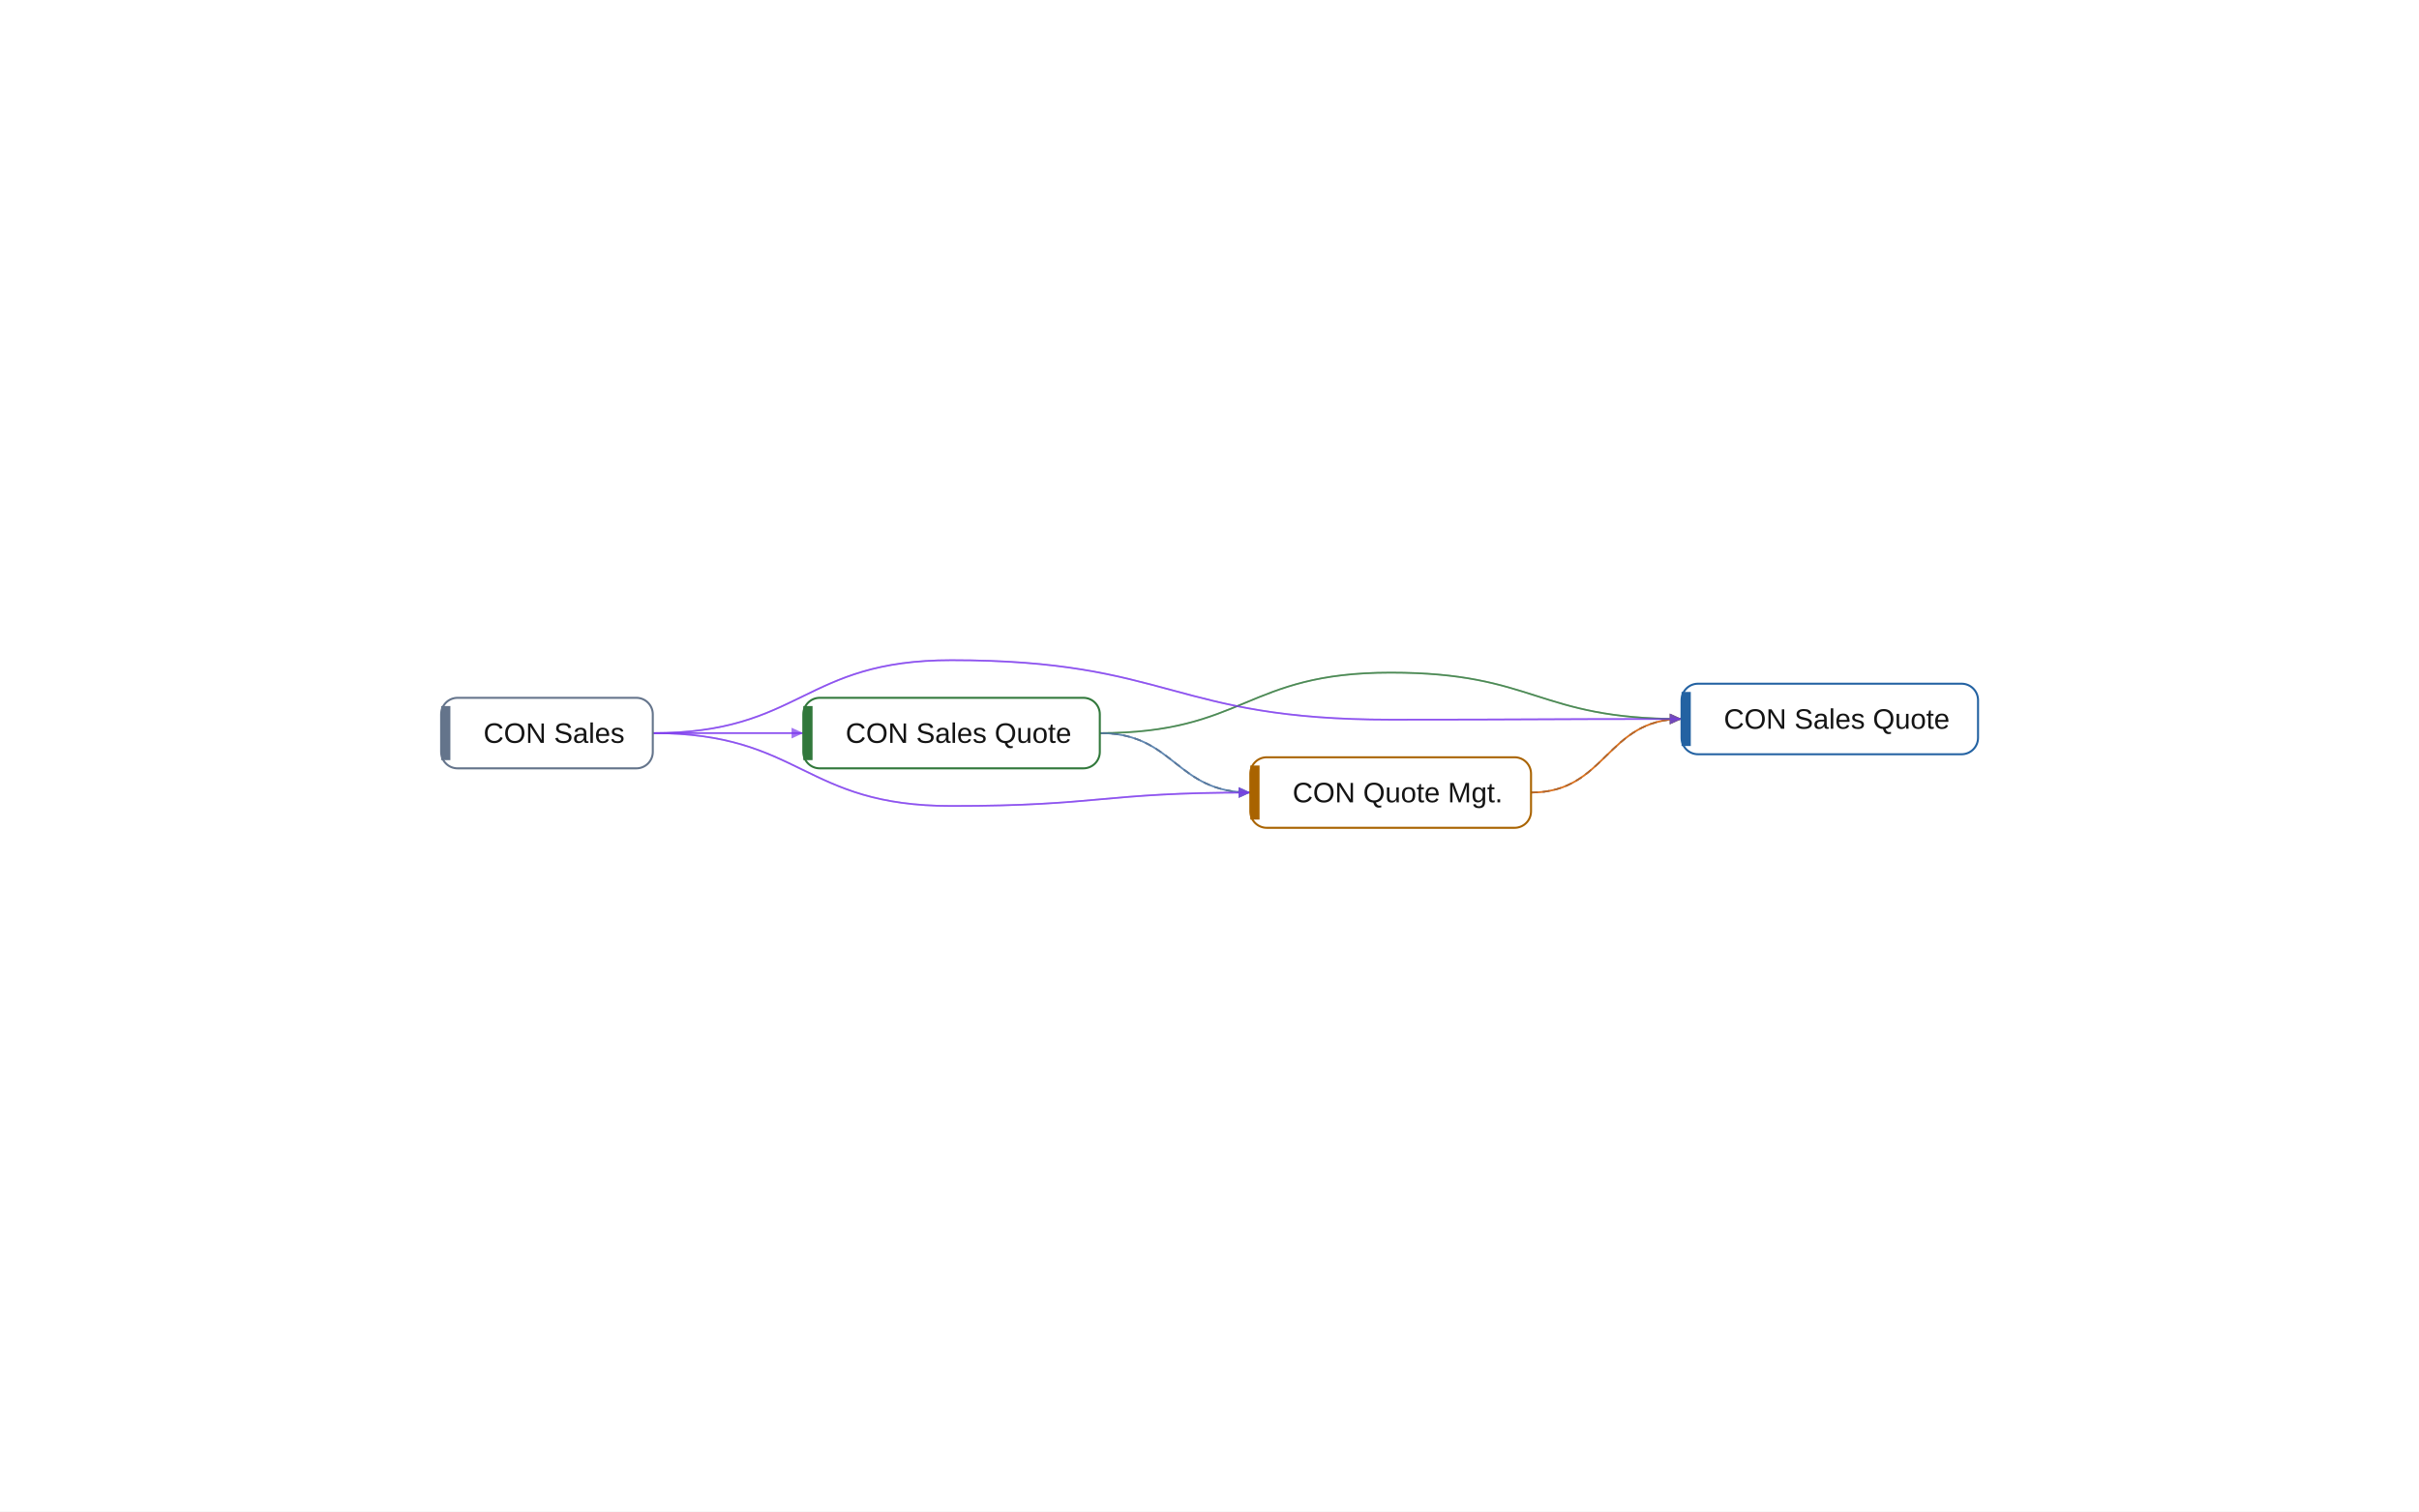
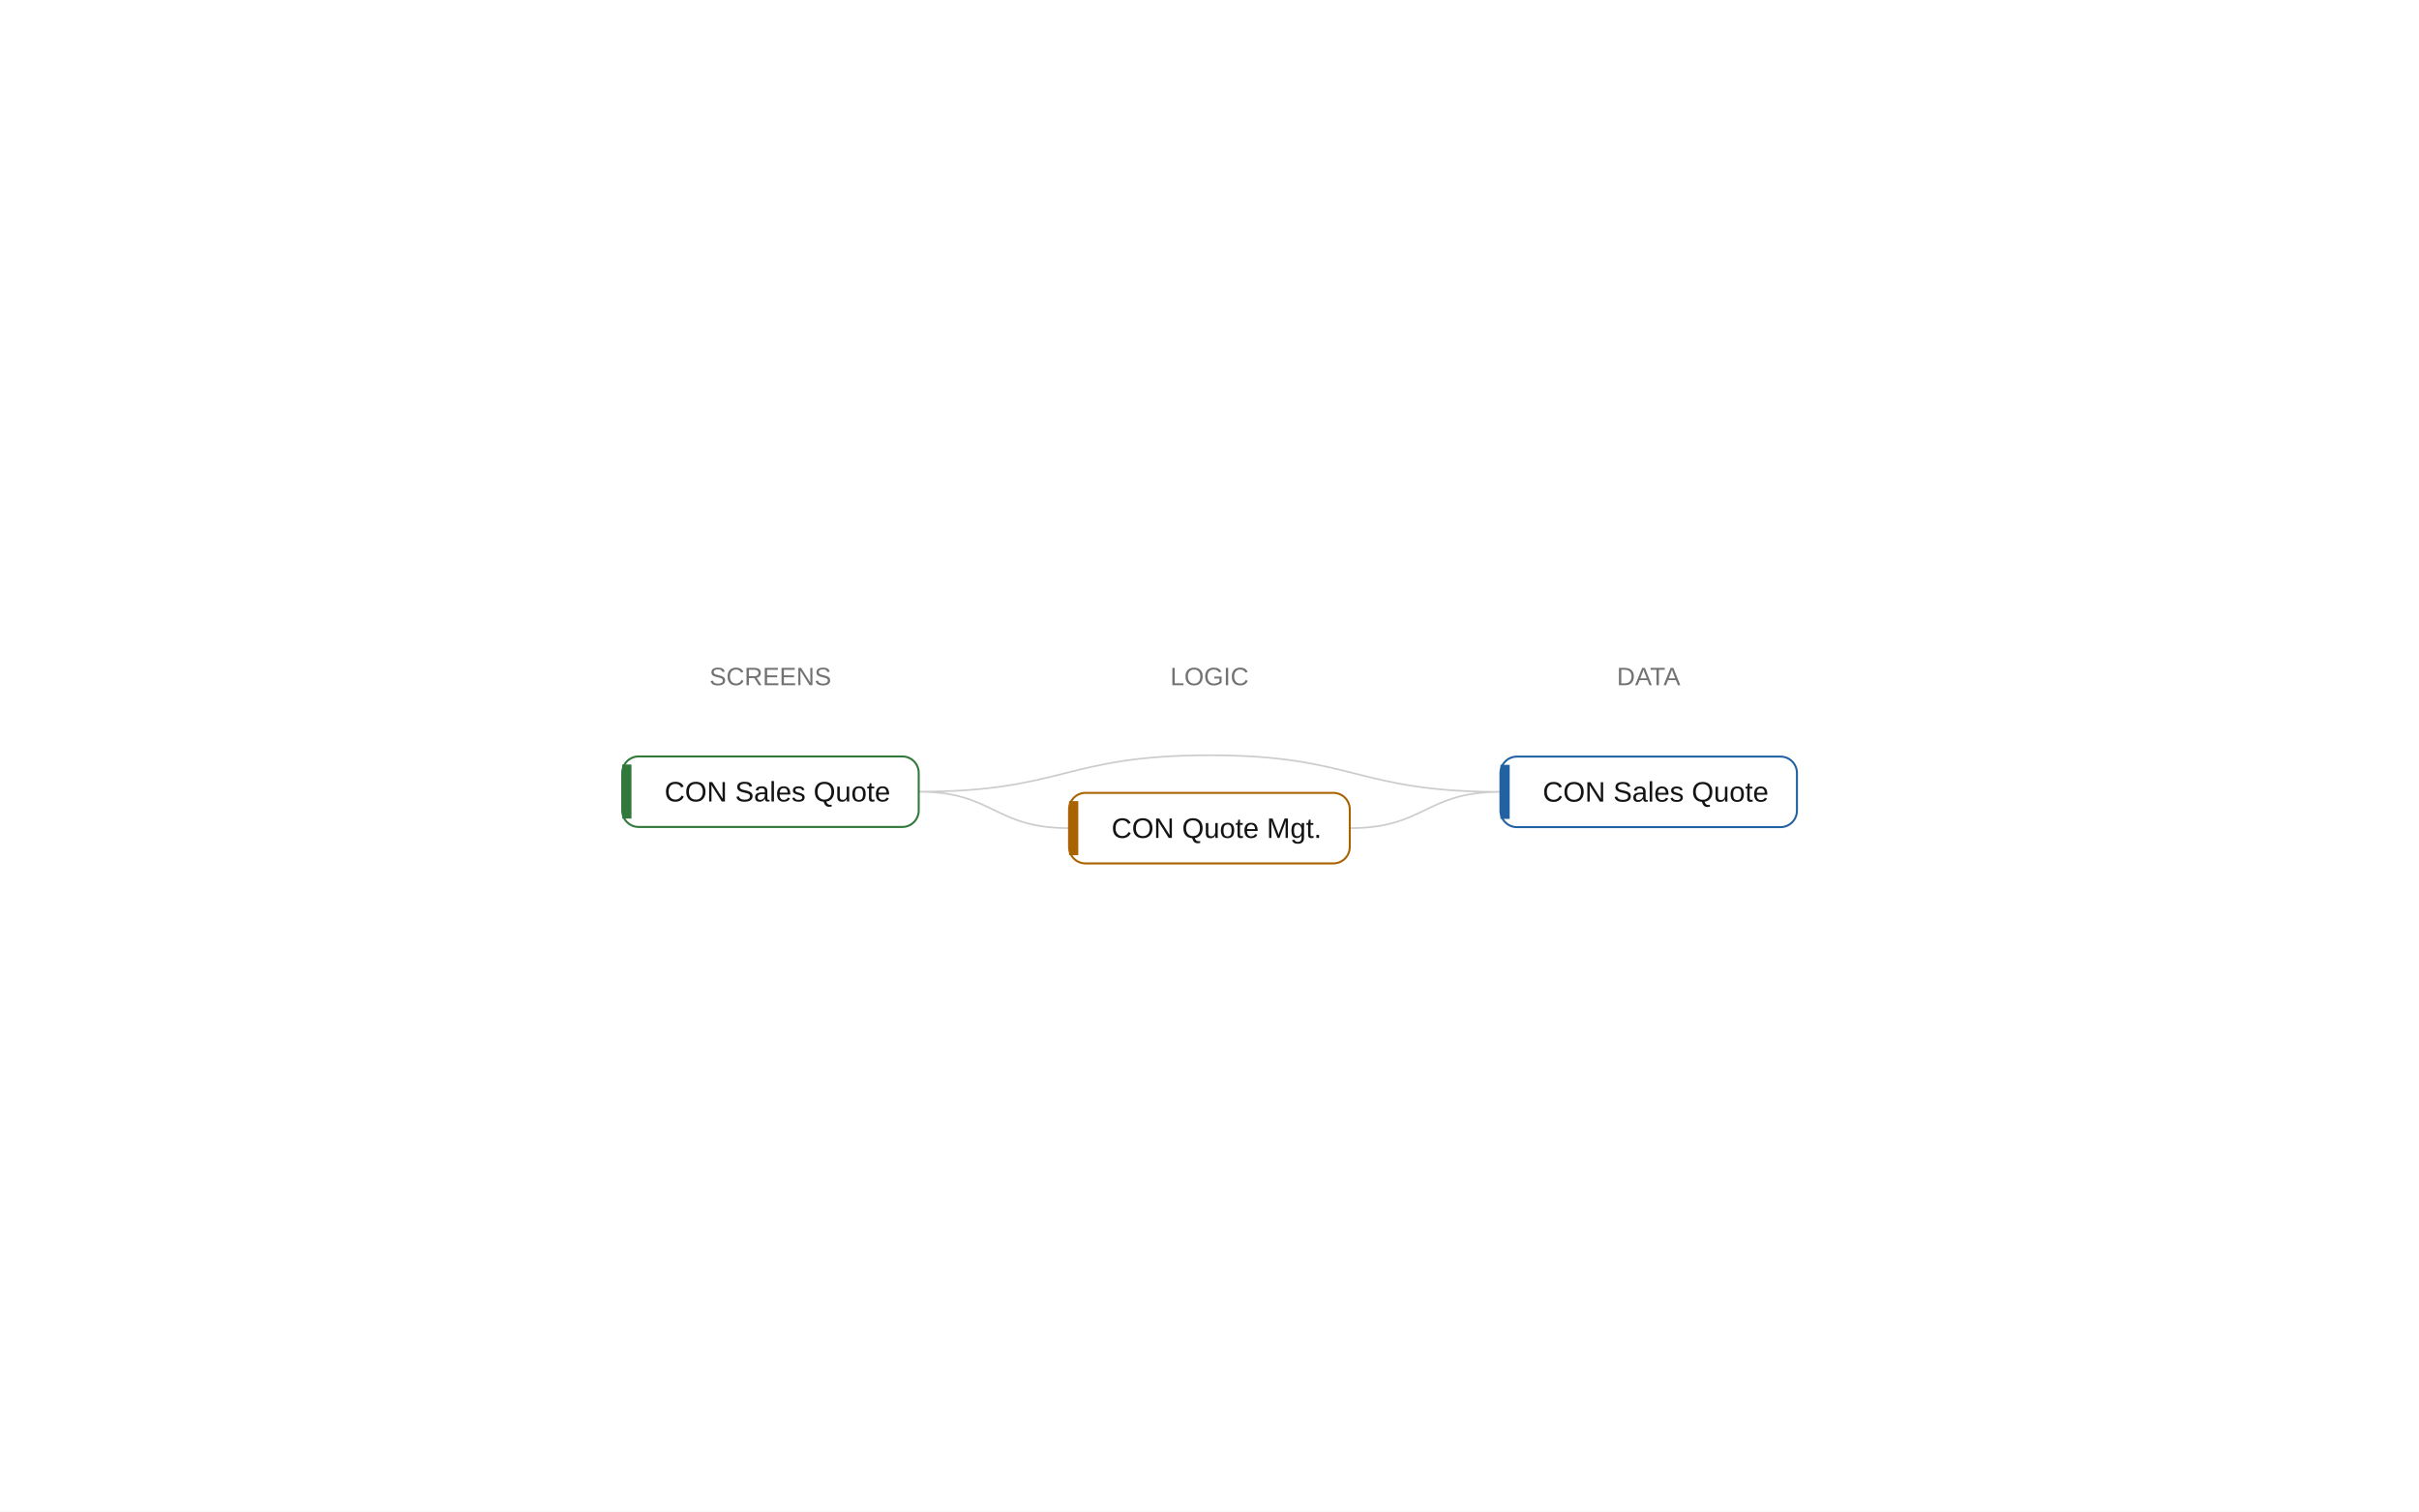
<svg xmlns="http://www.w3.org/2000/svg" viewBox="0 0 1440 900" width="1440" height="900" role="img" aria-label="Contoso Sales">
  <rect width="1440" height="900" fill="#ffffff" />
-   <path d="M654.7 436.5C741.2 436.5 741.2 400.5 827.8 400.5M827.8 400.5C914.4 400.5 914.4 428.1 1001 428.1" fill="none" stroke="#31783B" stroke-opacity="0.55" stroke-width="1" />
-   <path d="M911.4 471.9C956.2 471.9 956.2 428.1 1001 428.1M654.7 436.5C699.5 436.5 699.5 471.9 744.3 471.9" fill="none" stroke="#6B7280" stroke-opacity="0.55" stroke-width="1" stroke-dasharray="4 3" />
-   <path d="M654.7 436.5C699.5 436.5 699.5 471.9 744.3 471.9" fill="none" stroke="#4C78A8" stroke-opacity="0.55" stroke-width="1" />
-   <path d="M911.4 471.9C956.2 471.9 956.2 428.1 1001 428.1" fill="none" stroke="#D55E00" stroke-opacity="0.55" stroke-width="1" />
-   <path d="M388.6 436.5C477.5 436.5 477.5 393.1 566.4 393.1M566.4 393.1C697.1 393.1 697.1 428.5 827.8 428.5M827.8 428.5C914.4 428.5 914.4 428.1 1001 428.1M388.6 436.5C477.5 436.5 477.5 479.9 566.4 479.9M566.4 479.9C655.3 479.9 655.3 471.9 744.3 471.9M388.6 436.5C433.4 436.5 433.4 436.5 478.2 436.5" fill="none" stroke="#7C3AED" stroke-opacity="0.55" stroke-width="1" />
-   <path d="M911.4 471.9C956.2 471.9 956.2 428.1 1001 428.1" fill="none" stroke="#6B7280" stroke-opacity="0.7" stroke-width="1" stroke-dasharray="4 3" />
-   <path d="M1001 428.1L994 431.3L994 424.9Z" fill="#6B7280" fill-opacity="0.7" />
-   <path d="M911.4 471.9C956.2 471.9 956.2 428.1 1001 428.1" fill="none" stroke="#D55E00" stroke-opacity="0.7" stroke-width="1" />
-   <path d="M1001 428.1L994 431.3L994 424.9Z" fill="#D55E00" fill-opacity="0.7" />
-   <path d="M654.7 436.5C741.2 436.5 741.2 400.5 827.8 400.5M827.8 400.5C914.4 400.5 914.4 428.1 1001 428.1" fill="none" stroke="#31783B" stroke-opacity="0.7" stroke-width="1" />
-   <path d="M1001 428.1L994 431.3L994 424.9Z" fill="#31783B" fill-opacity="0.7" />
-   <path d="M654.7 436.5C699.5 436.5 699.5 471.9 744.3 471.9" fill="none" stroke="#6B7280" stroke-opacity="0.7" stroke-width="1" stroke-dasharray="4 3" />
-   <path d="M744.3 471.9L737.3 475.1L737.3 468.7Z" fill="#6B7280" fill-opacity="0.7" />
-   <path d="M654.7 436.5C699.5 436.5 699.5 471.9 744.3 471.9" fill="none" stroke="#4C78A8" stroke-opacity="0.7" stroke-width="1" />
-   <path d="M744.3 471.9L737.3 475.1L737.3 468.7Z" fill="#4C78A8" fill-opacity="0.7" />
-   <path d="M388.6 436.5C477.5 436.5 477.5 393.1 566.4 393.1M566.4 393.1C697.1 393.1 697.1 428.5 827.8 428.5M827.8 428.5C914.4 428.5 914.4 428.1 1001 428.1" fill="none" stroke="#7C3AED" stroke-opacity="0.7" stroke-width="1" />
-   <path d="M1001 428.1L994 431.3L994 424.9Z" fill="#7C3AED" fill-opacity="0.7" />
-   <path d="M388.6 436.5C477.5 436.5 477.5 479.9 566.4 479.9M566.4 479.9C655.3 479.9 655.3 471.9 744.3 471.9" fill="none" stroke="#7C3AED" stroke-opacity="0.7" stroke-width="1" />
-   <path d="M744.3 471.9L737.3 475.1L737.3 468.7Z" fill="#7C3AED" fill-opacity="0.7" />
-   <path d="M388.6 436.5C433.4 436.5 433.4 436.5 478.2 436.5" fill="none" stroke="#7C3AED" stroke-opacity="0.7" stroke-width="1" />
-   <path d="M478.2 436.5L471.2 439.7L471.2 433.3Z" fill="#7C3AED" fill-opacity="0.7" />
+   <path d="M803.6 493.1C848.4 493.1 848.4 471.5 893.2 471.5M546.8 471.4C633.4 471.4 633.4 449.7 720 449.7M720 449.7C806.6 449.7 806.6 471.5 893.2 471.5M546.8 471.4C591.6 471.4 591.6 493.1 636.4 493.1" fill="none" stroke="#6b6b6b" stroke-opacity="0.34" stroke-width="1" />
+   <text x="458.6" y="402.8" font-size="15" font-family="Liberation Sans, Arial, Helvetica, sans-serif" fill="#6b6b6b" fill-opacity="0.95" dominant-baseline="central" text-anchor="middle">SCREENS</text>
+   <text x="720" y="402.8" font-size="15" font-family="Liberation Sans, Arial, Helvetica, sans-serif" fill="#6b6b6b" fill-opacity="0.95" dominant-baseline="central" text-anchor="middle">LOGIC</text>
+   <text x="981.4" y="402.8" font-size="15" font-family="Liberation Sans, Arial, Helvetica, sans-serif" fill="#6b6b6b" fill-opacity="0.95" dominant-baseline="central" text-anchor="middle">DATA</text>
  <g opacity="1">
-     <rect x="1001" y="407.1" width="176.5" height="42" rx="9.8" fill="#ffffff" stroke="#2362A2" stroke-width="1.2" />
-     <rect x="1001" y="412" width="5.5" height="32.2" fill="#2362A2" />
+     <rect x="893.2" y="450.5" width="176.5" height="42" rx="9.8" fill="#ffffff" stroke="#2362A2" stroke-width="1.2" />
+     <rect x="893.2" y="455.4" width="5.5" height="32.2" fill="#2362A2" />
  </g>
-   <text x="1093.4" y="428.1" font-size="16.8" font-family="Liberation Sans, Arial, Helvetica, sans-serif" fill="#141414" fill-opacity="1" dominant-baseline="central" text-anchor="middle">CON Sales Quote</text>
+   <text x="985.6" y="471.5" font-size="16.8" font-family="Liberation Sans, Arial, Helvetica, sans-serif" fill="#141414" fill-opacity="1" dominant-baseline="central" text-anchor="middle">CON Sales Quote</text>
  <g opacity="1">
-     <rect x="744.3" y="450.9" width="167.1" height="42" rx="9.8" fill="#ffffff" stroke="#A96300" stroke-width="1.2" />
-     <rect x="744.3" y="455.8" width="5.5" height="32.2" fill="#A96300" />
+     <rect x="636.4" y="472.1" width="167.1" height="42" rx="9.8" fill="#ffffff" stroke="#A96300" stroke-width="1.2" />
+     <rect x="636.4" y="477" width="5.5" height="32.2" fill="#A96300" />
  </g>
-   <text x="832" y="471.9" font-size="16.8" font-family="Liberation Sans, Arial, Helvetica, sans-serif" fill="#141414" fill-opacity="1" dominant-baseline="central" text-anchor="middle">CON Quote Mgt.</text>
+   <text x="724.2" y="493.1" font-size="16.8" font-family="Liberation Sans, Arial, Helvetica, sans-serif" fill="#141414" fill-opacity="1" dominant-baseline="central" text-anchor="middle">CON Quote Mgt.</text>
  <g opacity="1">
-     <rect x="478.2" y="415.5" width="176.5" height="42" rx="9.8" fill="#ffffff" stroke="#31783B" stroke-width="1.2" />
-     <rect x="478.2" y="420.4" width="5.5" height="32.2" fill="#31783B" />
+     <rect x="370.4" y="450.4" width="176.5" height="42" rx="9.8" fill="#ffffff" stroke="#31783B" stroke-width="1.2" />
+     <rect x="370.4" y="455.2" width="5.5" height="32.2" fill="#31783B" />
  </g>
-   <text x="570.6" y="436.5" font-size="16.8" font-family="Liberation Sans, Arial, Helvetica, sans-serif" fill="#141414" fill-opacity="1" dominant-baseline="central" text-anchor="middle">CON Sales Quote</text>
-   <g opacity="1">
-     <rect x="262.6" y="415.5" width="126" height="42" rx="9.8" fill="#ffffff" stroke="#64748B" stroke-width="1.2" />
-     <rect x="262.6" y="420.4" width="5.5" height="32.2" fill="#64748B" />
-   </g>
-   <text x="329.8" y="436.5" font-size="16.8" font-family="Liberation Sans, Arial, Helvetica, sans-serif" fill="#141414" fill-opacity="1" dominant-baseline="central" text-anchor="middle">CON Sales</text>
+   <text x="462.8" y="471.4" font-size="16.8" font-family="Liberation Sans, Arial, Helvetica, sans-serif" fill="#141414" fill-opacity="1" dominant-baseline="central" text-anchor="middle">CON Sales Quote</text>
</svg>
